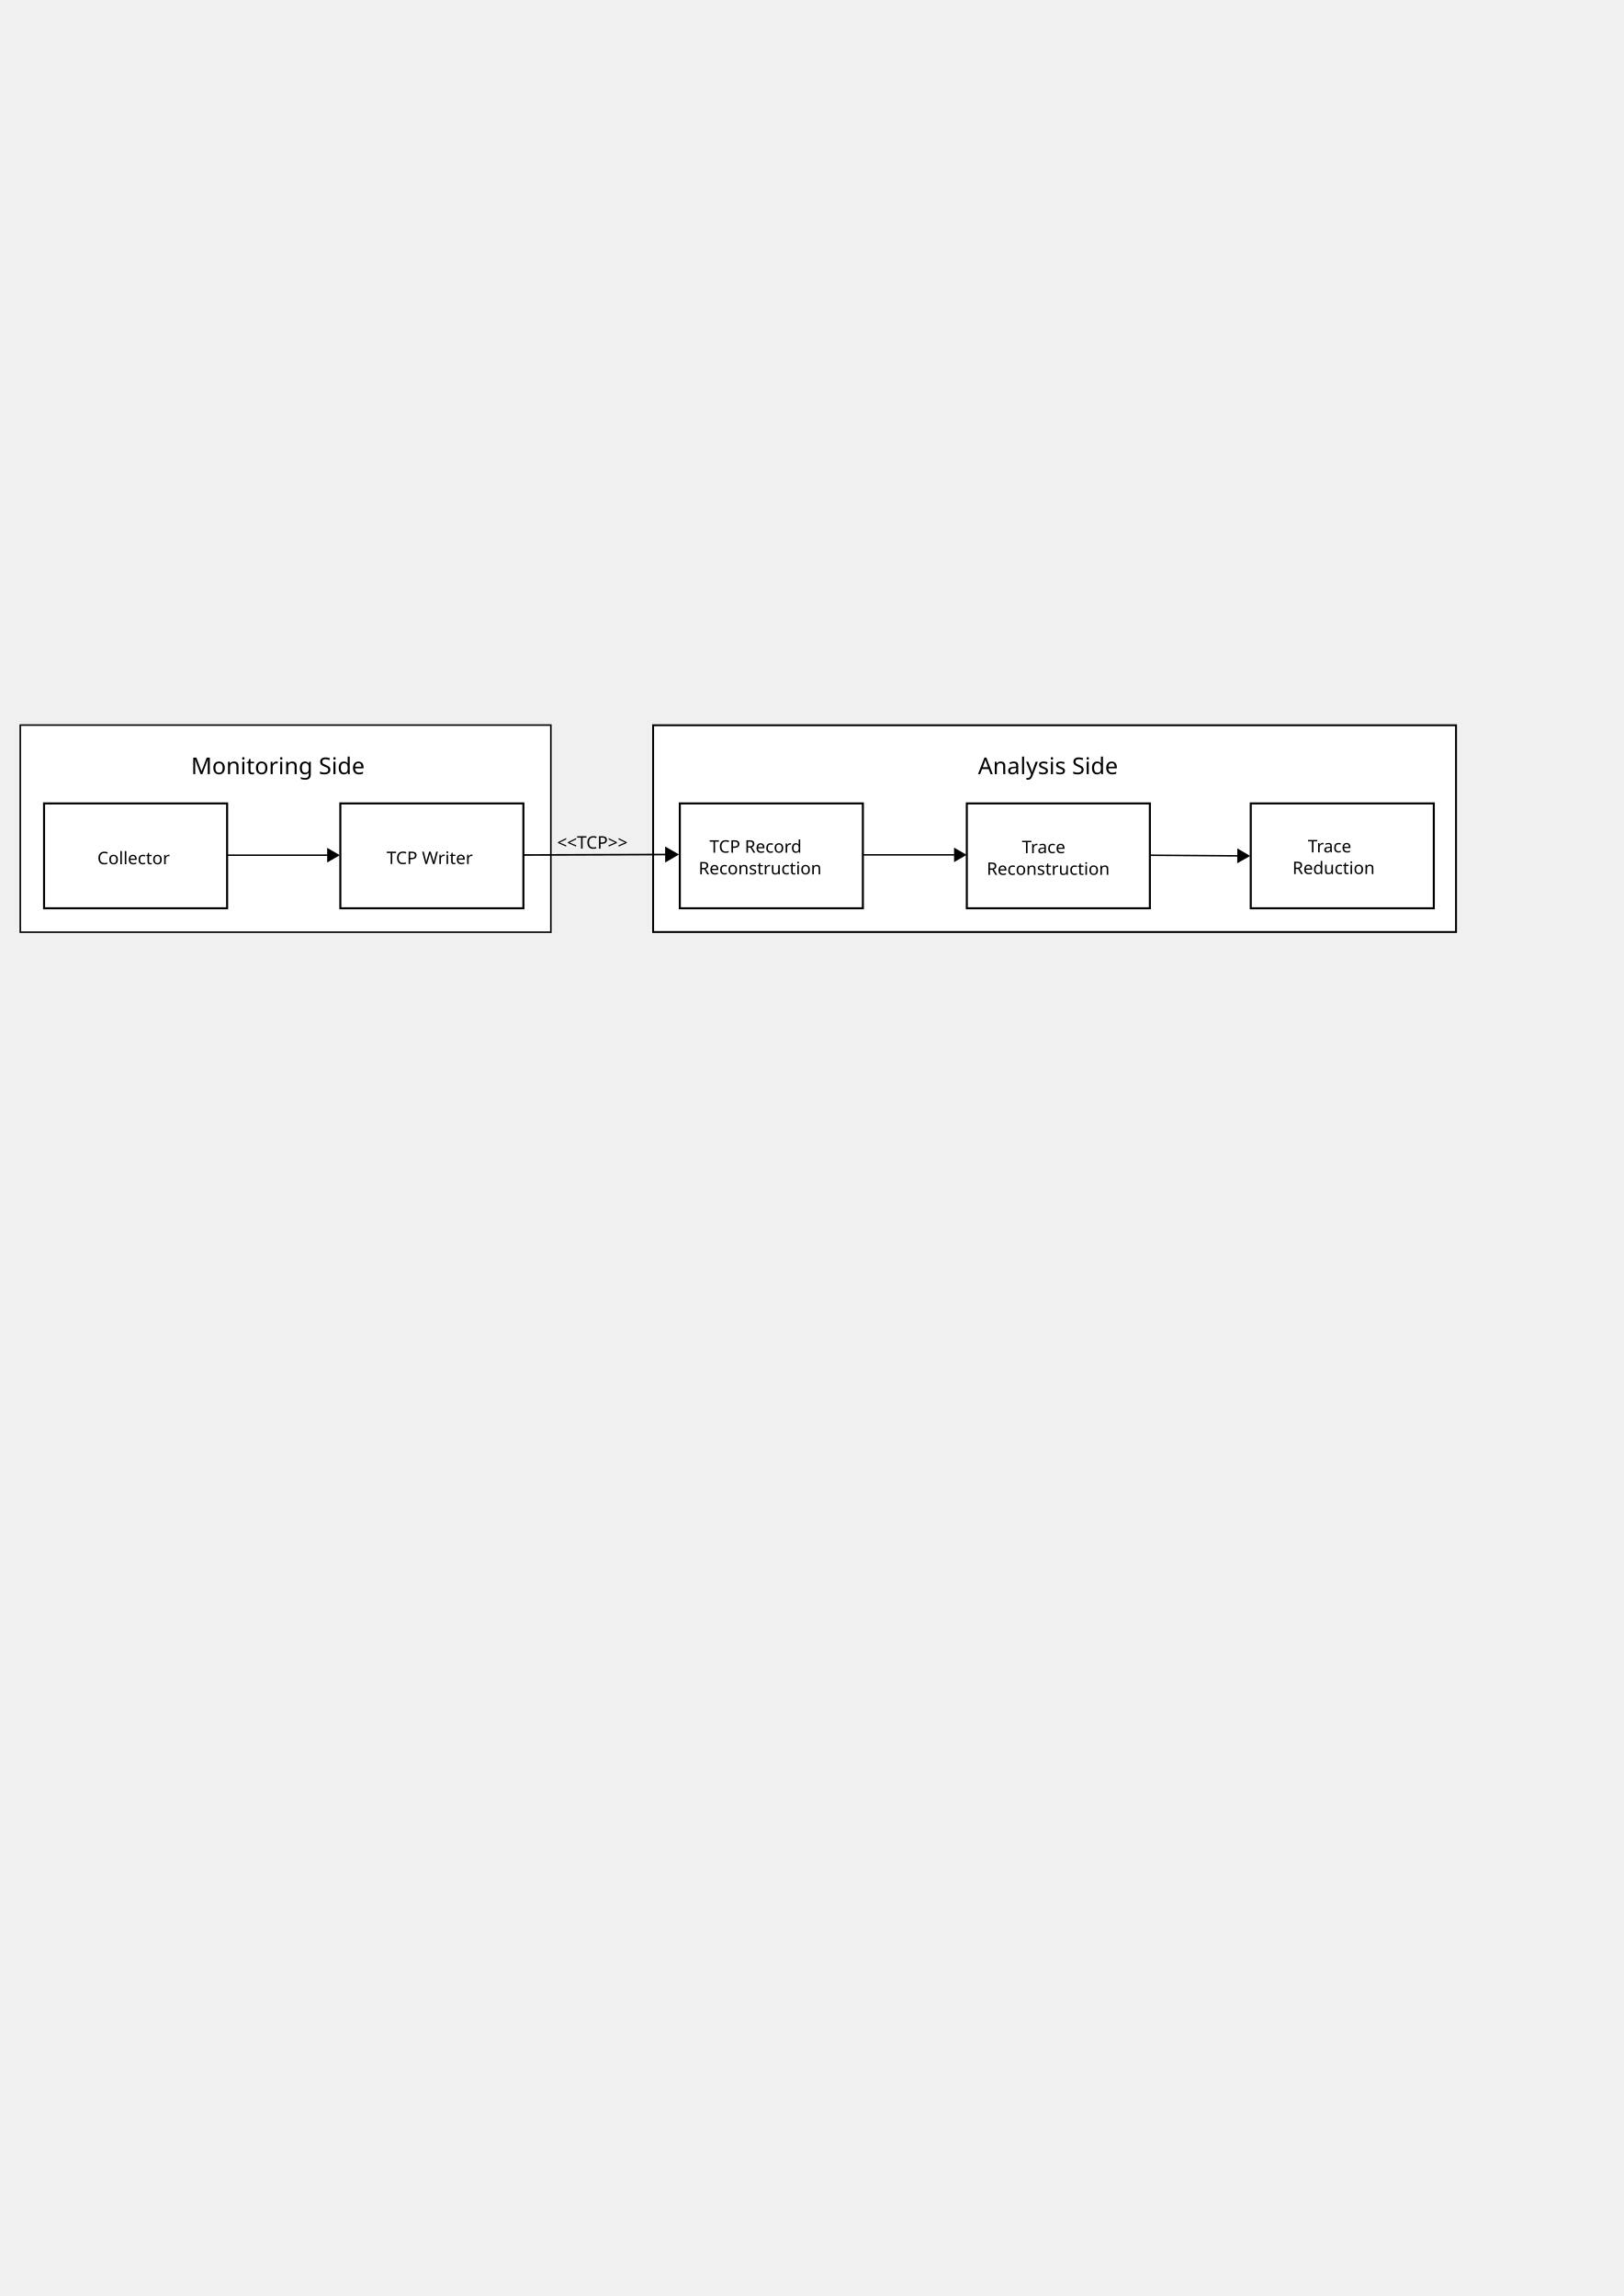
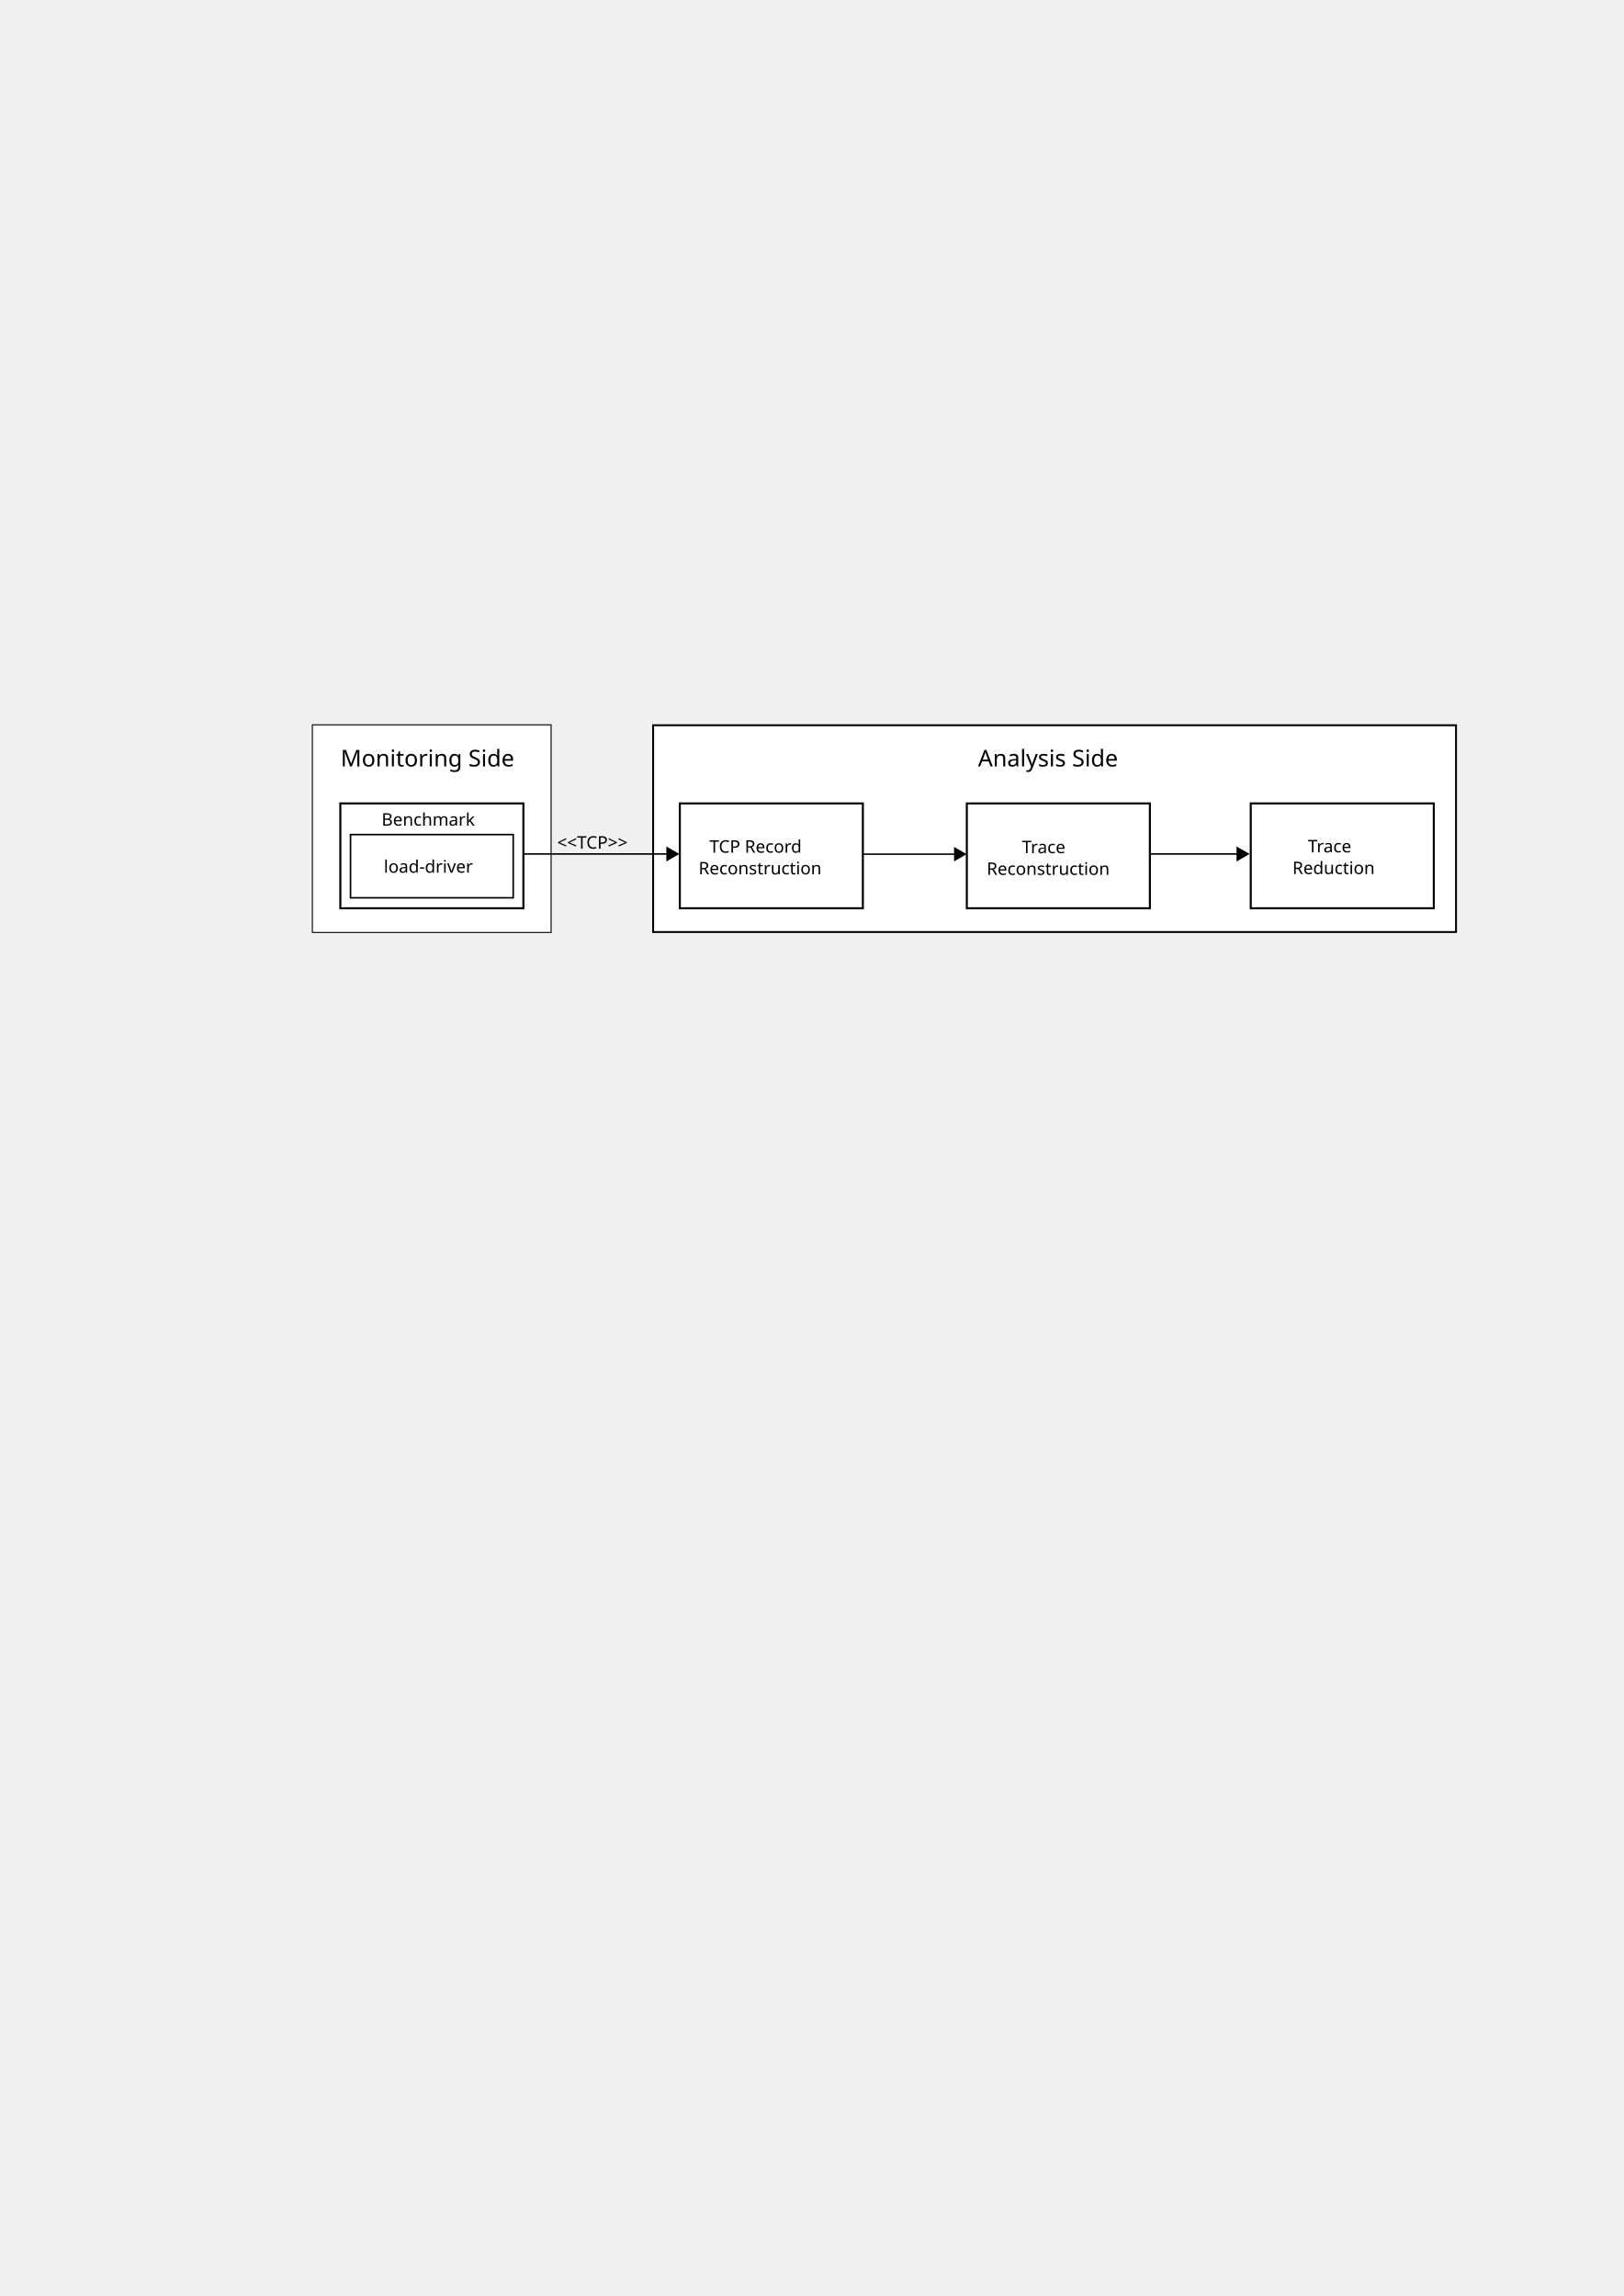
<svg xmlns="http://www.w3.org/2000/svg" width="297mm" height="420mm" viewBox="0 0 1052.362 1488.189" id="svg4264" version="1.1">
  <defs id="defs4266">
+     <marker orient="auto" refY="0.0" refX="0.0" id="TriangleOutL" style="overflow:visible">
+       <path id="path4424" d="M 5.77,0.0 L -2.88,5.0 L -2.88,-5.0 L 5.77,0.0 z " style="fill-rule:evenodd;stroke:#000000;stroke-width:1.0pt" transform="scale(0.8)" />
+     </marker>
+     <marker style="overflow:visible" id="marker4830" refX="0.0" refY="0.0" orient="auto">
+       <path transform="scale(0.8)" style="fill-rule:evenodd;stroke:#000000;stroke-width:1pt;stroke-opacity:1;fill:#000000;fill-opacity:1" d="M 5.77,0.0 L -2.88,5.0 L -2.88,-5.0 L 5.77,0.0 z " id="path4832" />
+     </marker>
+     <marker orient="auto" refY="0.0" refX="0.0" id="marker4648" style="overflow:visible">
+       <path id="path4650" d="M 5.77,0.0 L -2.88,5.0 L -2.88,-5.0 L 5.77,0.0 z " style="fill-rule:evenodd;stroke:#000000;stroke-width:1pt;stroke-opacity:1;fill:#000000;fill-opacity:1" transform="scale(0.8)" />
+     </marker>
+     <marker orient="auto" refY="0.0" refX="0.0" id="marker4578" style="overflow:visible">
+       <path id="path4580" d="M 0.0,0.0 L 5.0,-5.0 L -12.5,0.0 L 5.0,5.0 L 0.0,0.0 z " style="fill-rule:evenodd;stroke:#000000;stroke-width:1pt;stroke-opacity:1;fill:#000000;fill-opacity:1" transform="scale(0.8) translate(12.5,0)" />
+     </marker>
+     <marker orient="auto" refY="0.0" refX="0.0" id="Arrow1Lstart" style="overflow:visible">
+       <path id="path4248" d="M 0.0,0.0 L 5.0,-5.0 L -12.5,0.0 L 5.0,5.0 L 0.0,0.0 z " style="fill-rule:evenodd;stroke:#000000;stroke-width:1pt;stroke-opacity:1;fill:#000000;fill-opacity:1" transform="scale(0.8) translate(12.5,0)" />
+     </marker>
    <marker style="overflow:visible" id="marker4575" refX="0.0" refY="0.0" orient="auto">
      <path transform="scale(0.8)" style="fill-rule:evenodd;stroke:#000000;stroke-width:1pt;stroke-opacity:1;fill:#000000;fill-opacity:1" d="M 5.77,0.0 L -2.88,5.0 L -2.88,-5.0 L 5.77,0.0 z " id="path4577" />
    </marker>
-     <marker orient="auto" refY="0.0" refX="0.0" id="marker5620" style="overflow:visible">
-       <path id="path5622" d="M 5.77,0.0 L -2.88,5.0 L -2.88,-5.0 L 5.77,0.0 z " style="fill-rule:evenodd;stroke:#000000;stroke-width:1pt;stroke-opacity:1;fill:#000000;fill-opacity:1" transform="scale(0.8)" />
-     </marker>
    <marker style="overflow:visible" id="marker5372" refX="0.0" refY="0.0" orient="auto">
      <path transform="scale(0.8)" style="fill-rule:evenodd;stroke:#000000;stroke-width:1pt;stroke-opacity:1;fill:#000000;fill-opacity:1" d="M 5.77,0.0 L -2.88,5.0 L -2.88,-5.0 L 5.77,0.0 z " id="path5374" />
-     </marker>
-     <marker orient="auto" refY="0.0" refX="0.0" id="TriangleOutL" style="overflow:visible">
-       <path id="path5146" d="M 5.77,0.0 L -2.88,5.0 L -2.88,-5.0 L 5.77,0.0 z " style="fill-rule:evenodd;stroke:#000000;stroke-width:1pt;stroke-opacity:1;fill:#000000;fill-opacity:1" transform="scale(0.8)" />
    </marker>
    <marker orient="auto" refY="0.0" refX="0.0" id="TriangleOutM" style="overflow:visible">
      <path id="path5149" d="M 5.77,0.0 L -2.88,5.0 L -2.88,-5.0 L 5.77,0.0 z " style="fill-rule:evenodd;stroke:#000000;stroke-width:1pt;stroke-opacity:1;fill:#000000;fill-opacity:1" transform="scale(0.4)" />
    </marker>
  </defs>
  <g id="layer1" transform="translate(0,435.8264)">
    <rect y="34.258" x="423.265" height="134.017" width="520.319" id="rect4873" style="fill:#ffffff;fill-opacity:1;stroke:#000000;stroke-width:1.229;stroke-linecap:butt;stroke-linejoin:miter;stroke-miterlimit:4;stroke-dasharray:none;stroke-dashoffset:0;stroke-opacity:1" />
-     <rect style="fill:#ffffff;fill-opacity:1;stroke:#000000;stroke-width:1;stroke-linecap:butt;stroke-linejoin:miter;stroke-miterlimit:4;stroke-dasharray:none;stroke-dashoffset:0;stroke-opacity:1" id="rect4871" width="343.836" height="134.247" x="13.151" y="34.143" />
-     <rect style="fill:#ffffff;fill-opacity:1;stroke:#000000;stroke-width:1.327;stroke-linecap:butt;stroke-linejoin:miter;stroke-miterlimit:4;stroke-dasharray:none;stroke-dashoffset:0;stroke-opacity:1" id="rect4812" width="118.631" height="67.969" x="28.558" y="84.92" />
-     <rect y="84.92" x="220.558" height="67.969" width="118.631" id="rect4823" style="fill:#ffffff;fill-opacity:1;stroke:#000000;stroke-width:1.327;stroke-linecap:butt;stroke-linejoin:miter;stroke-miterlimit:4;stroke-dasharray:none;stroke-dashoffset:0;stroke-opacity:1" />
+     <rect style="fill:#ffffff;fill-opacity:1;stroke:#000000;stroke-width:0.672;stroke-linecap:butt;stroke-linejoin:miter;stroke-miterlimit:4;stroke-dasharray:none;stroke-dashoffset:0;stroke-opacity:1" id="rect4871" width="154.711" height="134.575" x="202.44" y="33.979" />
+     <rect style="fill:#ffffff;fill-opacity:1;stroke:#000000;stroke-width:1.327;stroke-linecap:butt;stroke-linejoin:miter;stroke-miterlimit:4;stroke-dasharray:none;stroke-dashoffset:0;stroke-opacity:1" id="rect4812" width="118.631" height="67.969" x="220.558" y="84.92" />
    <rect style="fill:#ffffff;fill-opacity:1;stroke:#000000;stroke-width:1.327;stroke-linecap:butt;stroke-linejoin:miter;stroke-miterlimit:4;stroke-dasharray:none;stroke-dashoffset:0;stroke-opacity:1" id="rect4825" width="118.631" height="67.969" x="440.558" y="84.92" />
    <rect y="84.92" x="626.558" height="67.969" width="118.631" id="rect4827" style="fill:#ffffff;fill-opacity:1;stroke:#000000;stroke-width:1.327;stroke-linecap:butt;stroke-linejoin:miter;stroke-miterlimit:4;stroke-dasharray:none;stroke-dashoffset:0;stroke-opacity:1" />
    <rect style="fill:#ffffff;fill-opacity:1;stroke:#000000;stroke-width:1.327;stroke-linecap:butt;stroke-linejoin:miter;stroke-miterlimit:4;stroke-dasharray:none;stroke-dashoffset:0;stroke-opacity:1" id="rect4829" width="118.631" height="67.969" x="810.558" y="84.92" />
    <text xml:space="preserve" style="font-style:normal;font-weight:normal;font-size:13.75px;line-height:125%;font-family:sans-serif;letter-spacing:0px;word-spacing:0px;fill:#000000;fill-opacity:1;stroke:none;stroke-width:1px;stroke-linecap:butt;stroke-linejoin:miter;stroke-opacity:1" x="90.411" y="67.431" id="text4875">
      <tspan id="tspan4877" x="90.411" y="67.431" />
    </text>
-     <text xml:space="preserve" style="font-style:normal;font-weight:normal;font-size:15px;line-height:125%;font-family:sans-serif;letter-spacing:0px;word-spacing:0px;fill:#000000;fill-opacity:1;stroke:none;stroke-width:1px;stroke-linecap:butt;stroke-linejoin:miter;stroke-opacity:1" x="123.808" y="65.952" id="text4879">
-       <tspan id="tspan4881" x="123.808" y="65.952">Monitoring Side</tspan>
+     <text xml:space="preserve" style="font-style:normal;font-weight:normal;font-size:15px;line-height:125%;font-family:sans-serif;letter-spacing:0px;word-spacing:0px;fill:#000000;fill-opacity:1;stroke:none;stroke-width:1px;stroke-linecap:butt;stroke-linejoin:miter;stroke-opacity:1" x="220.733" y="60.967" id="text4879">
+       <tspan id="tspan4881" x="220.733" y="60.967">Monitoring Side</tspan>
    </text>
-     <text id="text4883" y="65.952" x="633.808" style="font-style:normal;font-weight:normal;font-size:15px;line-height:125%;font-family:sans-serif;letter-spacing:0px;word-spacing:0px;fill:#000000;fill-opacity:1;stroke:none;stroke-width:1px;stroke-linecap:butt;stroke-linejoin:miter;stroke-opacity:1" xml:space="preserve">
-       <tspan y="65.952" x="633.808" id="tspan4887">Analysis Side</tspan>
+     <text id="text4883" y="60.967" x="633.808" style="font-style:normal;font-weight:normal;font-size:15px;line-height:125%;font-family:sans-serif;letter-spacing:0px;word-spacing:0px;fill:#000000;fill-opacity:1;stroke:none;stroke-width:1px;stroke-linecap:butt;stroke-linejoin:miter;stroke-opacity:1" xml:space="preserve">
+       <tspan y="60.967" x="633.808" id="tspan4887">Analysis Side</tspan>
    </text>
-     <text xml:space="preserve" style="font-style:normal;font-weight:normal;font-size:11.25px;line-height:125%;font-family:sans-serif;letter-spacing:0px;word-spacing:0px;fill:#000000;fill-opacity:1;stroke:none;stroke-width:1px;stroke-linecap:butt;stroke-linejoin:miter;stroke-opacity:1" x="63.096" y="124.335" id="text4891">
-       <tspan id="tspan4893" x="63.096" y="124.335">Collector</tspan>
-     </text>
-     <text xml:space="preserve" style="font-style:normal;font-weight:normal;font-size:15px;line-height:125%;font-family:sans-serif;letter-spacing:0px;word-spacing:0px;fill:#000000;fill-opacity:1;stroke:none;stroke-width:1px;stroke-linecap:butt;stroke-linejoin:miter;stroke-opacity:1" x="250.575" y="124.226" id="text4895">
-       <tspan id="tspan4897" x="250.575" y="124.226" style="font-size:11.25px">TCP Writer</tspan>
+     <text xml:space="preserve" style="font-style:normal;font-weight:normal;font-size:11.25px;line-height:125%;font-family:sans-serif;letter-spacing:0px;word-spacing:0px;fill:#000000;fill-opacity:1;stroke:none;stroke-width:1px;stroke-linecap:butt;stroke-linejoin:miter;stroke-opacity:1" x="247.296" y="99.335" id="text4891">
+       <tspan id="tspan4893" x="247.296" y="99.335">Benchmark</tspan>
    </text>
    <text xml:space="preserve" style="font-style:normal;font-weight:normal;font-size:11.25px;line-height:125%;font-family:sans-serif;text-align:center;letter-spacing:0px;word-spacing:0px;text-anchor:middle;fill:#000000;fill-opacity:1;stroke:none;stroke-width:1px;stroke-linecap:butt;stroke-linejoin:miter;stroke-opacity:1" x="499.89" y="116.856" id="text4899">
      <tspan id="tspan4901" x="499.89" y="116.856" style="font-size:11.25px;text-align:center;text-anchor:middle">TCP Record</tspan>
      <tspan x="499.89" y="130.918" style="font-size:11.25px;text-align:center;text-anchor:middle" id="tspan4982">Reconstruction</tspan>
    </text>
    <text xml:space="preserve" style="font-style:normal;font-weight:normal;font-size:11.25px;line-height:125%;font-family:sans-serif;text-align:center;letter-spacing:0px;word-spacing:0px;text-anchor:middle;fill:#000000;fill-opacity:1;stroke:none;stroke-width:1px;stroke-linecap:butt;stroke-linejoin:miter;stroke-opacity:1" x="686.593" y="117.184" id="text4903">
      <tspan id="tspan4905" x="686.593" y="117.184">Trace</tspan>
      <tspan x="686.593" y="131.247" id="tspan4907">Reconstruction</tspan>
    </text>
    <text xml:space="preserve" style="font-style:normal;font-weight:normal;font-size:11.25px;line-height:125%;font-family:sans-serif;text-align:center;letter-spacing:0px;word-spacing:0px;text-anchor:middle;fill:#000000;fill-opacity:1;stroke:none;stroke-width:1px;stroke-linecap:butt;stroke-linejoin:miter;stroke-opacity:1" x="871.567" y="116.664" id="text4909">
      <tspan id="tspan4911" x="873.358" y="116.664">Trace </tspan>
      <tspan x="871.567" y="130.726" id="tspan4913">Reduction</tspan>
    </text>
-     <path style="fill:none;fill-rule:evenodd;stroke:#000000;stroke-width:0.965px;stroke-linecap:butt;stroke-linejoin:miter;stroke-opacity:1;marker-end:url(#TriangleOutL)" d="m 147.036,118.476 67.731,0" id="path4990" />
-     <path style="fill:none;fill-rule:evenodd;stroke:#000000;stroke-width:1.057px;stroke-linecap:butt;stroke-linejoin:miter;stroke-opacity:1;marker-end:url(#marker5372)" d="m 339.04,118.364 95.02,-0.327" id="path4994" />
-     <path style="fill:none;fill-rule:evenodd;stroke:#000000;stroke-width:0.982px;stroke-linecap:butt;stroke-linejoin:miter;stroke-opacity:1;marker-end:url(#marker5620)" d="m 745.259,118.508 59.35,0.416" id="path4998" />
    <text xml:space="preserve" style="font-style:normal;font-weight:normal;font-size:11.25px;line-height:125%;font-family:sans-serif;letter-spacing:0px;word-spacing:0px;fill:#000000;fill-opacity:1;stroke:none;stroke-width:1px;stroke-linecap:butt;stroke-linejoin:miter;stroke-opacity:1" x="361.064" y="114.235" id="text5918">
      <tspan id="tspan5920" x="361.064" y="114.235">&lt;&lt;TCP&gt;&gt;</tspan>
    </text>
-     <path style="fill:none;fill-rule:evenodd;stroke:#000000;stroke-width:0.958px;stroke-linecap:butt;stroke-linejoin:miter;stroke-opacity:1;marker-end:url(#marker4575)" d="m 558.829,118.267 62.171,0" id="path4567" />
+     <path style="fill:none;fill-rule:evenodd;stroke:#000000;stroke-width:0.958px;stroke-linecap:butt;stroke-linejoin:miter;stroke-opacity:1;marker-end:url(#marker4575)" d="m 558.829,117.813 62.171,0" id="path4567" />
+     <path style="fill:none;fill-rule:evenodd;stroke:#000000;stroke-width:0.99px;stroke-linecap:butt;stroke-linejoin:miter;stroke-opacity:1;marker-end:url(#marker4648)" d="m 338.788,117.696 95.865,0" id="path4212" />
+     <path style="fill:none;fill-rule:evenodd;stroke:#000000;stroke-width:0.994px;stroke-linecap:butt;stroke-linejoin:miter;stroke-opacity:1;marker-end:url(#marker4830)" d="m 745,117.696 59.156,0" id="path4822" />
+     <rect style="fill:#ffffff;fill-opacity:1;stroke:#000000;stroke-width:1.028;stroke-linecap:butt;stroke-linejoin:miter;stroke-miterlimit:4;stroke-dasharray:none;stroke-dashoffset:0;stroke-opacity:1" id="rect4588" width="105.44" height="40.987" x="227.153" y="105.111" />
+     <text xml:space="preserve" style="font-style:normal;font-weight:normal;font-size:16.25px;line-height:125%;font-family:sans-serif;letter-spacing:0px;word-spacing:0px;fill:#000000;fill-opacity:1;stroke:none;stroke-width:1px;stroke-linecap:butt;stroke-linejoin:miter;stroke-opacity:1" x="260.547" y="125.8" id="text4590">
+       <tspan id="tspan4592" x="260.547" y="125.8" />
+     </text>
+     <text xml:space="preserve" style="font-style:normal;font-weight:normal;font-size:11.25px;line-height:125%;font-family:sans-serif;letter-spacing:0px;word-spacing:0px;fill:#000000;fill-opacity:1;stroke:none;stroke-width:1px;stroke-linecap:butt;stroke-linejoin:miter;stroke-opacity:1" x="248.741" y="129.799" id="text4594">
+       <tspan id="tspan4596" x="248.741" y="129.799">load-driver</tspan>
+     </text>
  </g>
</svg>
